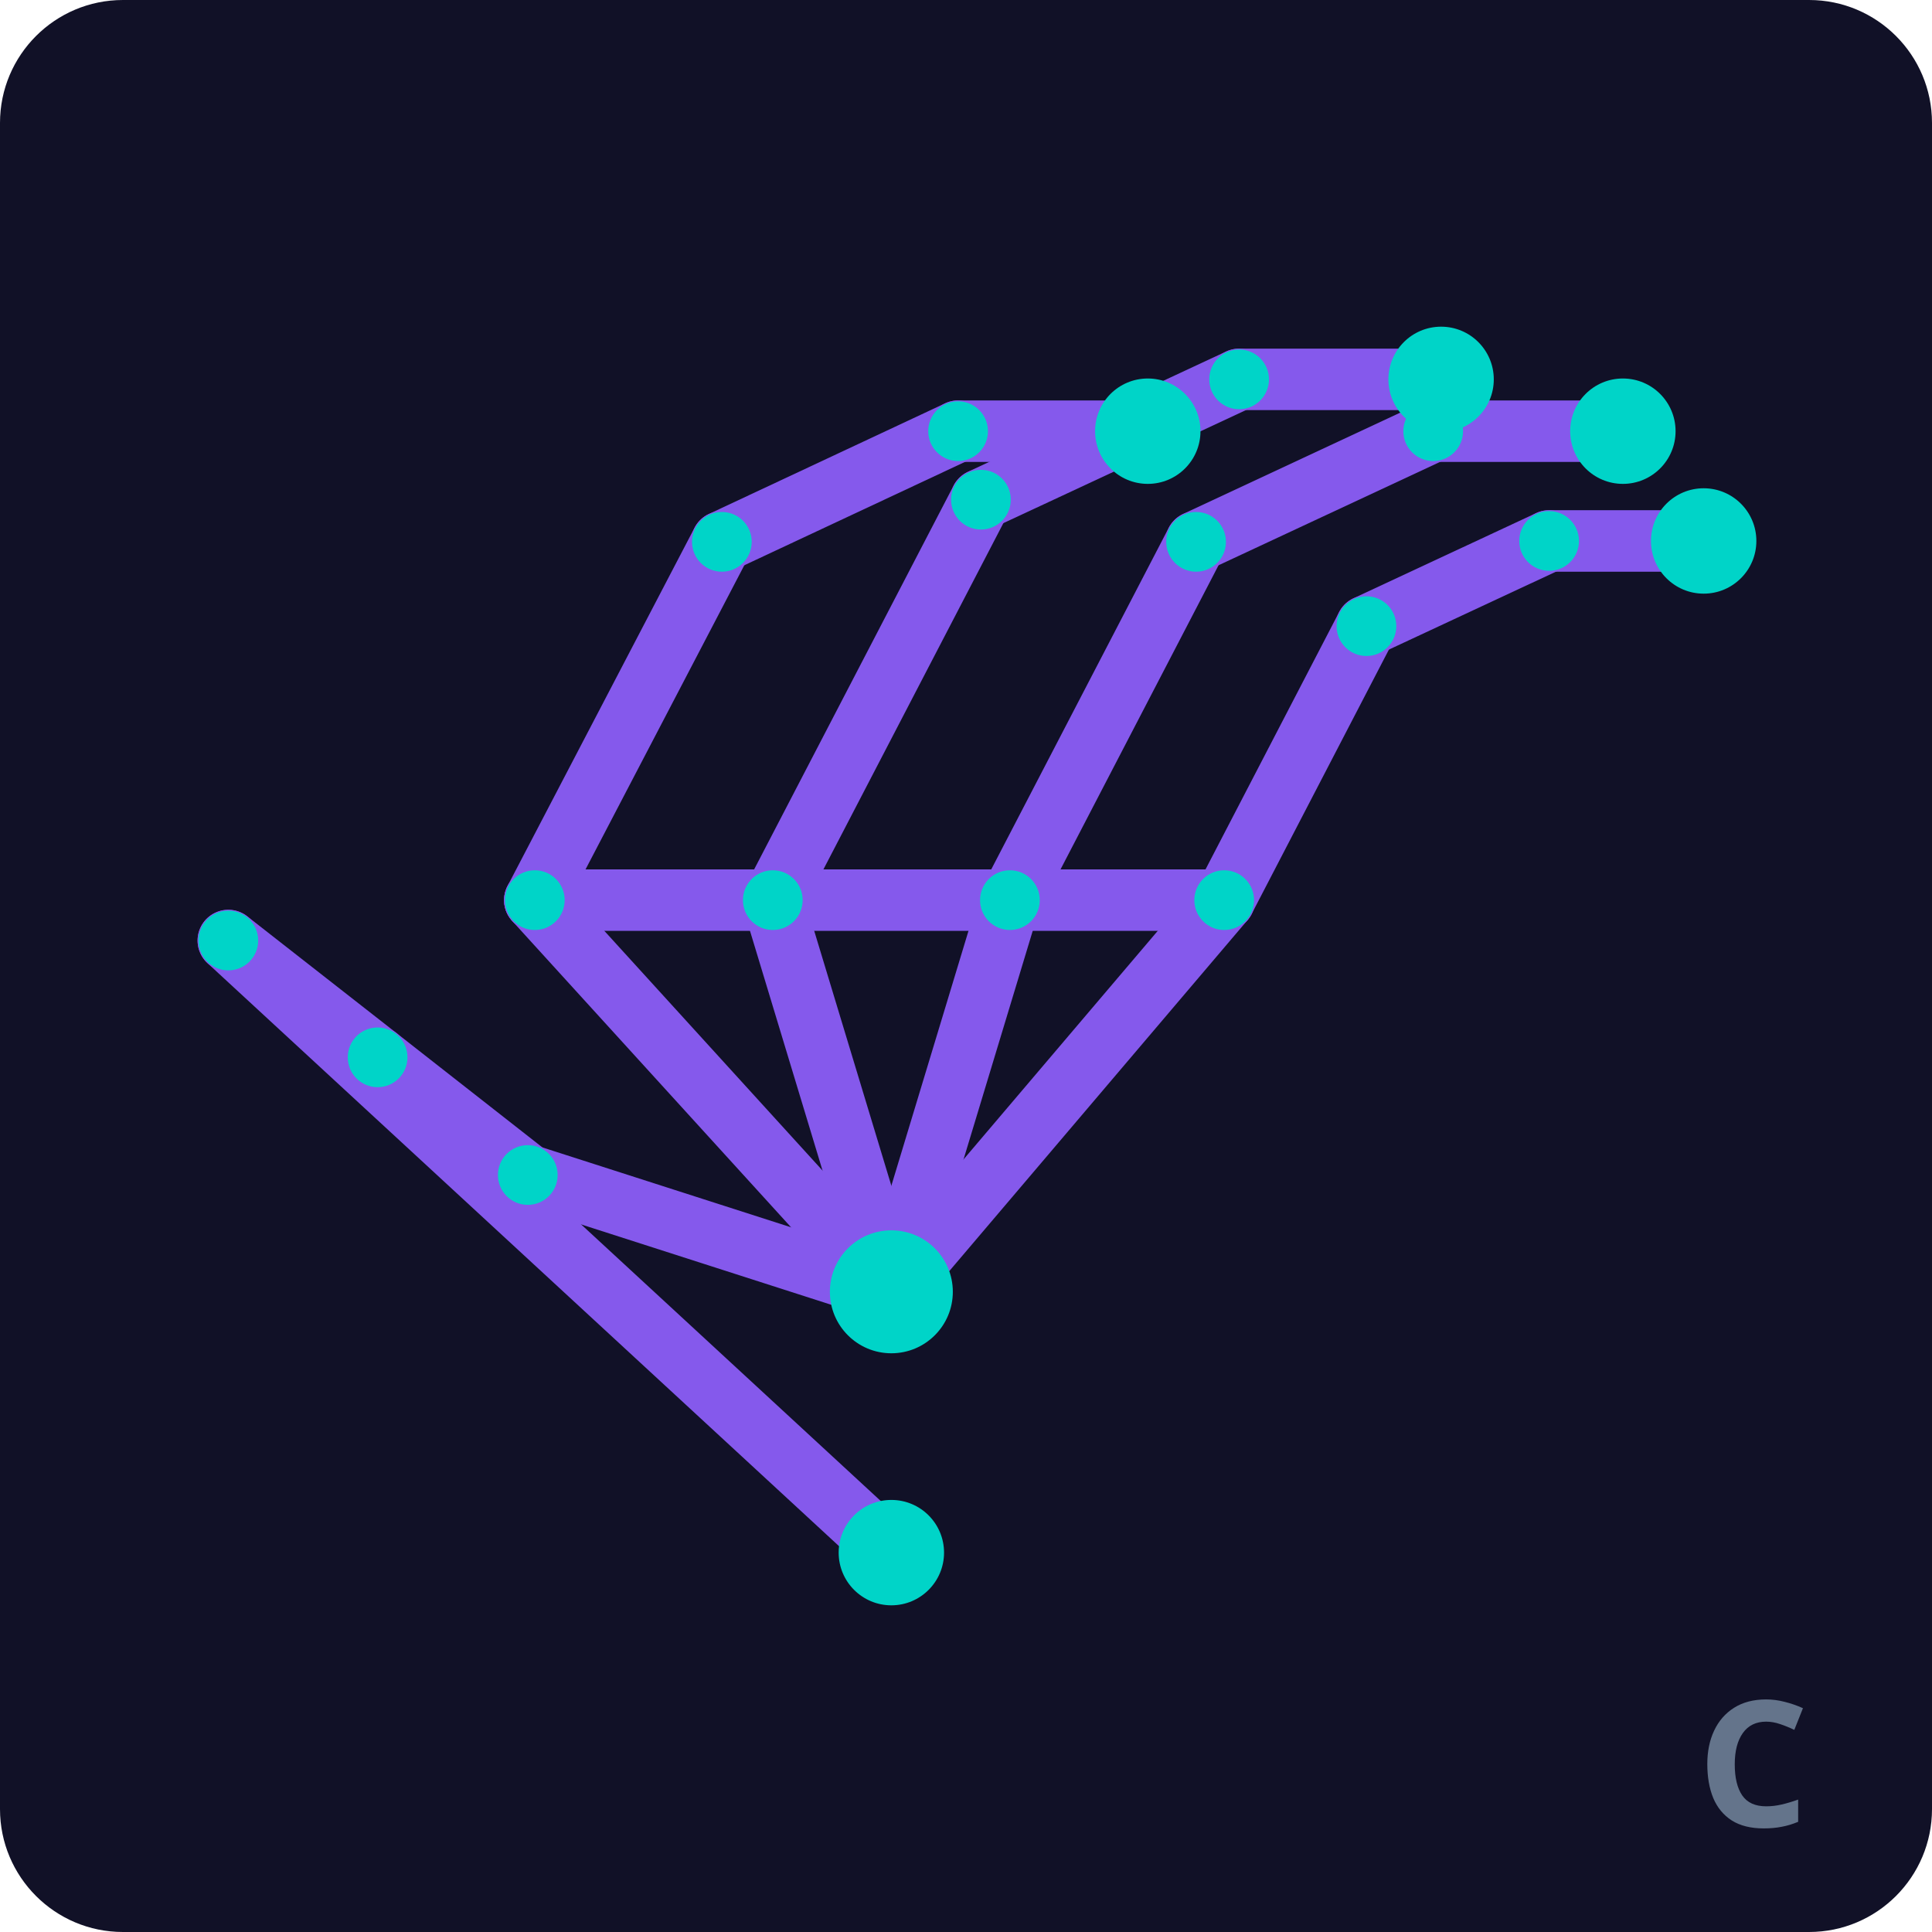
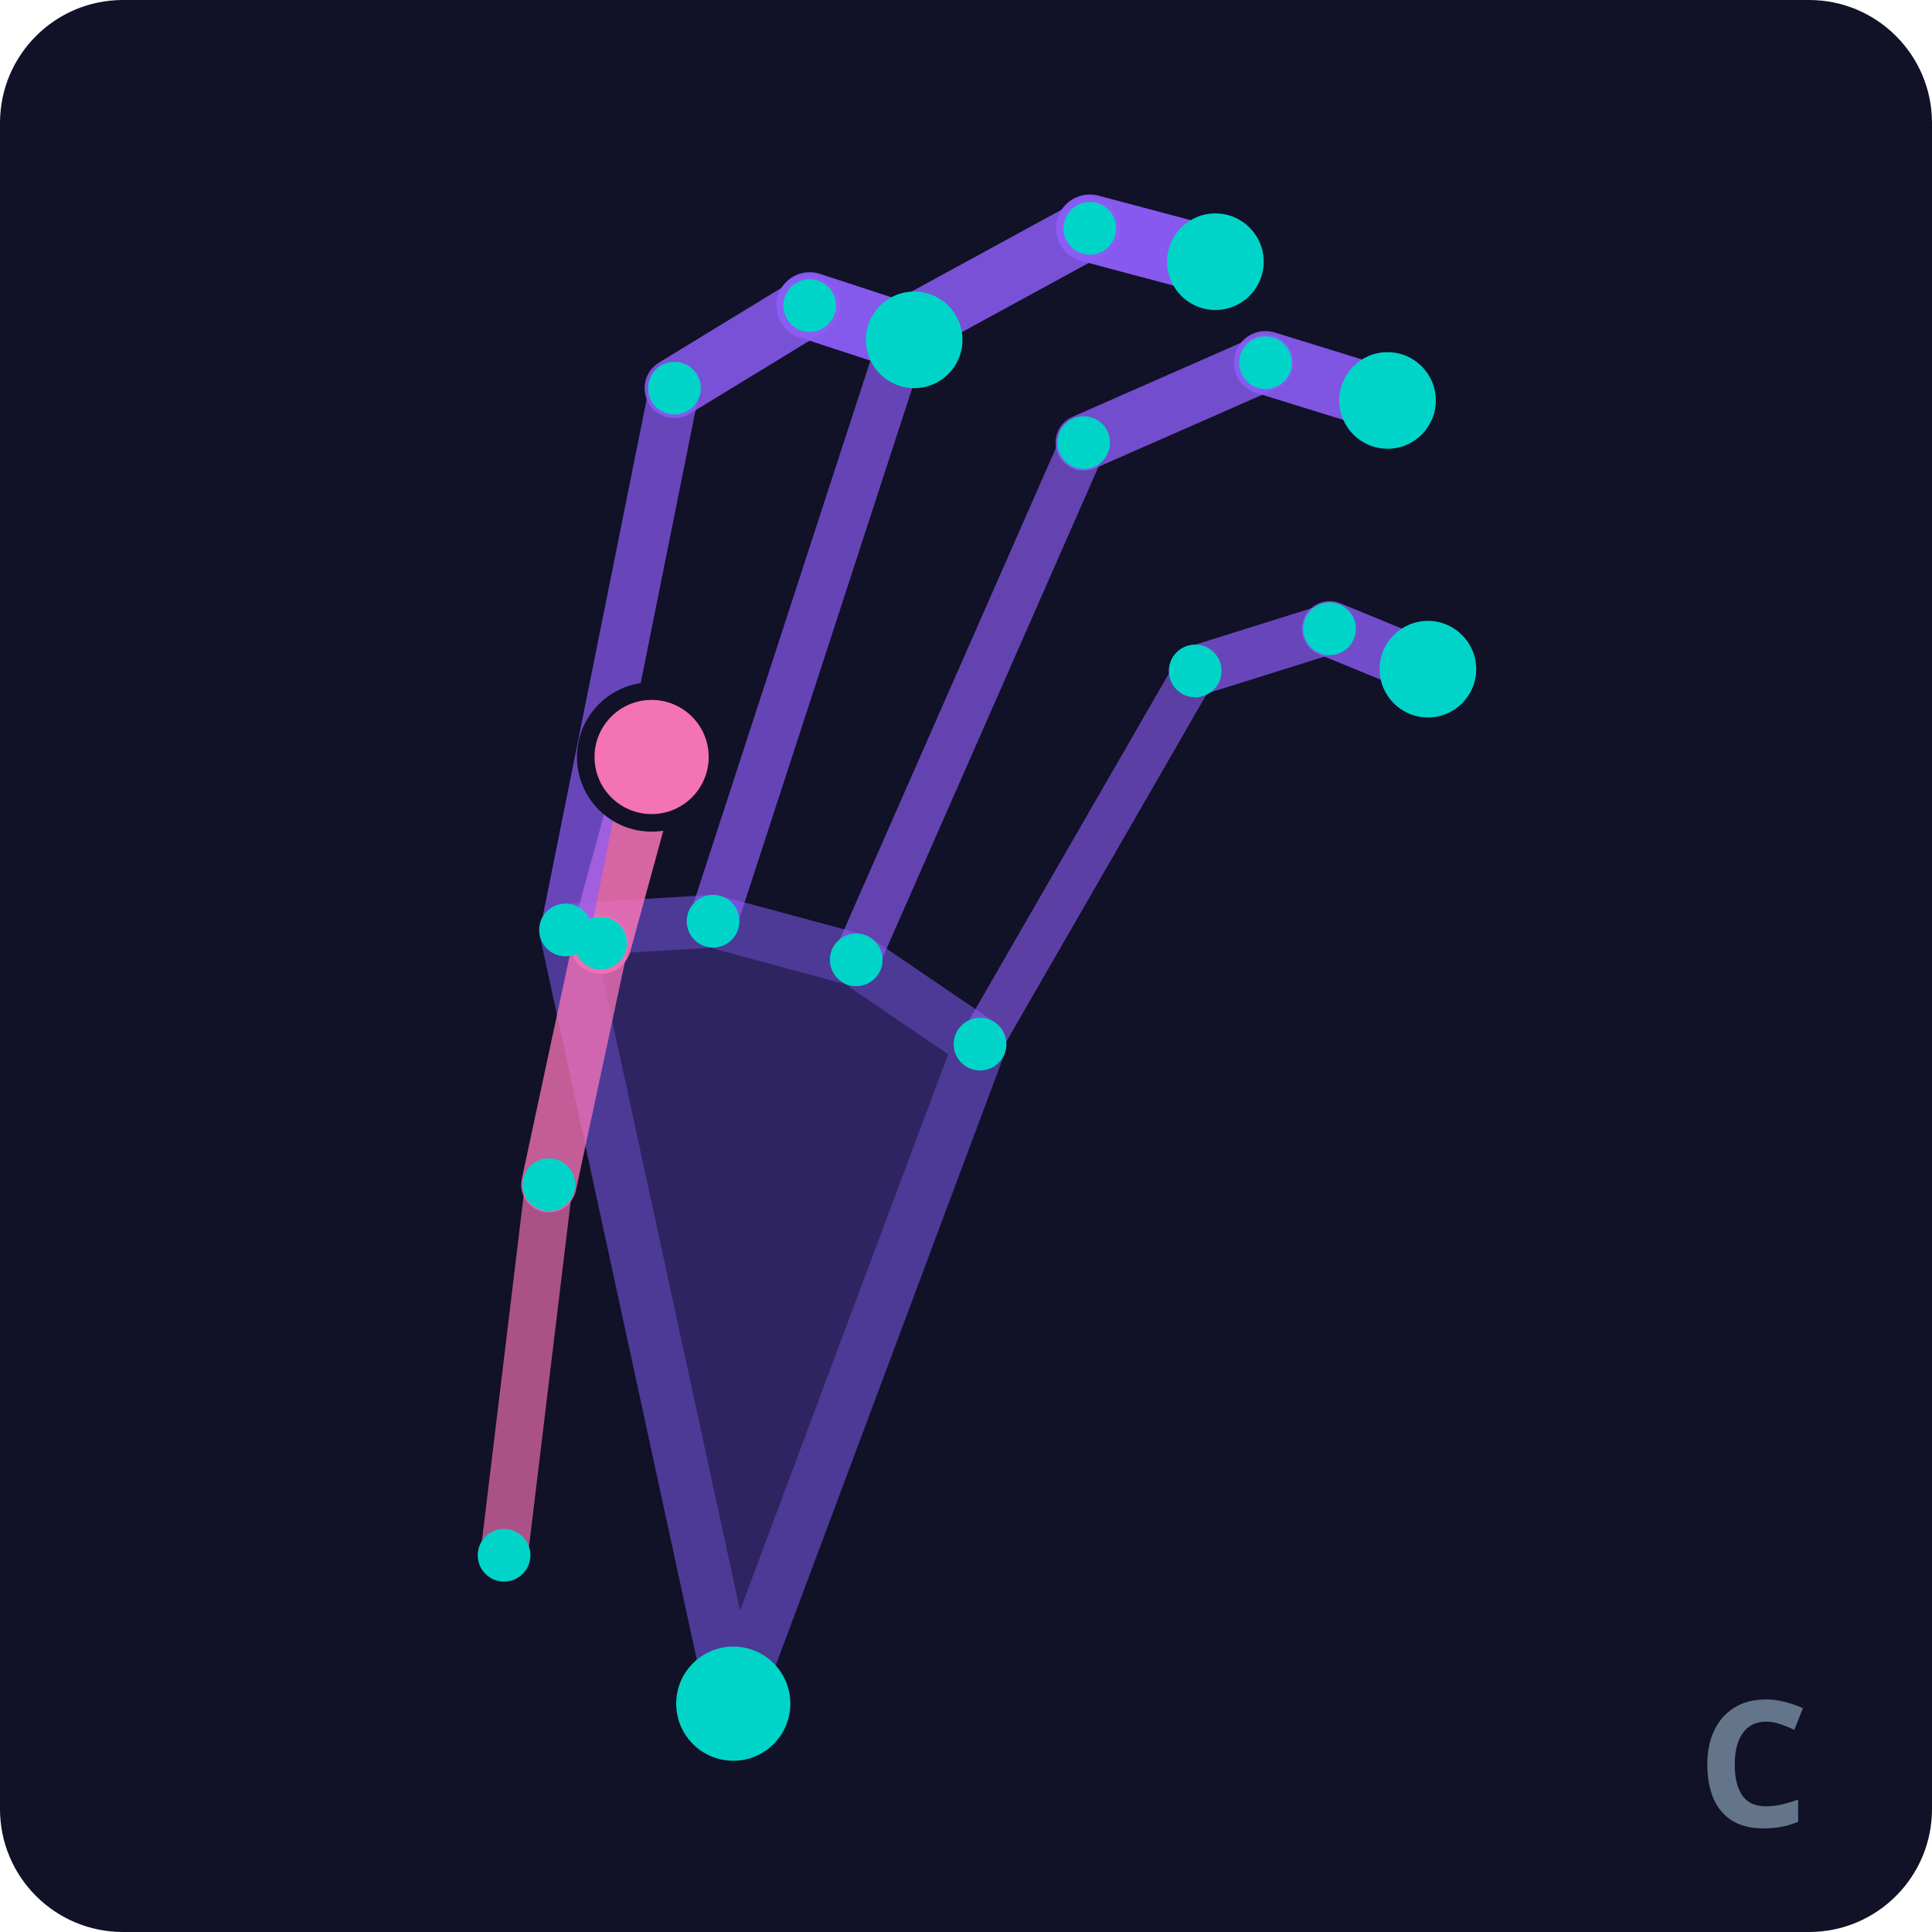
<svg xmlns="http://www.w3.org/2000/svg" viewBox="0 0 220 220" width="220" height="220" role="img" aria-label="ASL handshape for C">
  <rect width="220" height="220" rx="14" fill="#111127" />
-   <g stroke="#8b5cf6" stroke-width="7" stroke-linecap="round" opacity="0.95">
-     <line x1="101.5" y1="147.1" x2="60.1" y2="133.8" />
-     <line x1="60.1" y1="133.8" x2="43.0" y2="120.4" />
-     <line x1="43.0" y1="120.4" x2="26.0" y2="107.1" />
-     <line x1="26.0" y1="107.1" x2="101.5" y2="176.8" />
-     <line x1="101.5" y1="147.1" x2="60.9" y2="102.5" />
-     <line x1="60.9" y1="102.5" x2="82.2" y2="61.7" />
-     <line x1="82.2" y1="61.7" x2="109.1" y2="49.1" />
-     <line x1="109.1" y1="49.1" x2="130.7" y2="49.1" />
-     <line x1="101.5" y1="147.1" x2="88.0" y2="102.5" />
-     <line x1="88.0" y1="102.5" x2="111.7" y2="56.9" />
-     <line x1="111.7" y1="56.9" x2="141.1" y2="43.2" />
-     <line x1="141.1" y1="43.2" x2="164.1" y2="43.2" />
-     <line x1="101.5" y1="147.1" x2="115.0" y2="102.5" />
-     <line x1="115.0" y1="102.5" x2="136.2" y2="61.7" />
-     <line x1="136.2" y1="61.7" x2="163.2" y2="49.1" />
-     <line x1="163.2" y1="49.1" x2="184.8" y2="49.1" />
-     <line x1="101.5" y1="147.1" x2="139.4" y2="102.5" />
-     <line x1="139.4" y1="102.5" x2="155.6" y2="71.3" />
-     <line x1="155.6" y1="71.3" x2="176.4" y2="61.6" />
-     <line x1="176.4" y1="61.6" x2="194.0" y2="61.6" />
-     <line x1="60.9" y1="102.5" x2="88.0" y2="102.5" />
-     <line x1="88.0" y1="102.5" x2="115.0" y2="102.5" />
-     <line x1="115.0" y1="102.5" x2="139.4" y2="102.5" />
+   <polygon points="83.5,194.0 64.4,105.9 81.2,104.9 97.5,109.3 111.6,118.9" fill="#2e2461" stroke="#4c3a96" stroke-width="6" stroke-linejoin="round" />
+   <line x1="111.6" y1="118.9" x2="136.1" y2="76.4" stroke="#8b5cf6" stroke-width="4.9" stroke-linecap="round" opacity="0.61" />
+   <line x1="136.1" y1="76.4" x2="151.4" y2="71.6" stroke="#8b5cf6" stroke-width="5.7" stroke-linecap="round" opacity="0.71" />
+   <line x1="151.4" y1="71.6" x2="162.6" y2="76.2" stroke="#8b5cf6" stroke-width="6.3" stroke-linecap="round" opacity="0.79" />
+   <line x1="57.4" y1="177.1" x2="62.5" y2="134.9" stroke="#f472b6" stroke-width="5.4" stroke-linecap="round" opacity="0.67" />
+   <line x1="62.5" y1="134.9" x2="68.4" y2="107.4" stroke="#f472b6" stroke-width="6.3" stroke-linecap="round" opacity="0.78" />
+   <line x1="68.4" y1="107.4" x2="74.2" y2="86.2" stroke="#f472b6" stroke-width="7.0" stroke-linecap="round" opacity="0.87" />
+   <line x1="97.5" y1="109.3" x2="123.4" y2="50.4" stroke="#8b5cf6" stroke-width="5.3" stroke-linecap="round" opacity="0.66" />
+   <line x1="123.4" y1="50.4" x2="144.1" y2="41.3" stroke="#8b5cf6" stroke-width="6.4" stroke-linecap="round" opacity="0.80" />
+   <line x1="144.1" y1="41.3" x2="158.0" y2="45.6" stroke="#8b5cf6" stroke-width="7.2" stroke-linecap="round" opacity="0.90" />
+   <line x1="81.2" y1="104.9" x2="103.2" y2="37.4" stroke="#8b5cf6" stroke-width="5.5" stroke-linecap="round" opacity="0.69" />
+   <line x1="103.2" y1="37.4" x2="124.1" y2="26.0" stroke="#8b5cf6" stroke-width="6.8" stroke-linecap="round" opacity="0.85" />
+   <line x1="124.1" y1="26.0" x2="138.4" y2="29.8" stroke="#8b5cf6" stroke-width="7.7" stroke-linecap="round" opacity="0.96" />
+   <line x1="64.4" y1="105.9" x2="76.8" y2="44.2" stroke="#8b5cf6" stroke-width="5.7" stroke-linecap="round" opacity="0.71" />
+   <line x1="76.8" y1="44.2" x2="92.2" y2="34.8" stroke="#8b5cf6" stroke-width="6.8" stroke-linecap="round" opacity="0.85" />
+   <line x1="92.2" y1="34.8" x2="104.1" y2="38.7" stroke="#8b5cf6" stroke-width="7.6" stroke-linecap="round" opacity="0.95" />
+   <g fill="#00d4c8">
+     <circle cx="83.5" cy="194.0" r="6.5" />
+     <circle cx="57.4" cy="177.1" r="3.0" />
+     <circle cx="62.5" cy="134.9" r="3.0" />
+     <circle cx="68.4" cy="107.4" r="3.0" />
+     <circle cx="64.4" cy="105.9" r="3.0" />
+     <circle cx="76.8" cy="44.2" r="3.0" />
+     <circle cx="92.2" cy="34.8" r="3.0" />
+     <circle cx="104.1" cy="38.7" r="5.5" />
+     <circle cx="81.2" cy="104.9" r="3.0" />
+     <circle cx="103.2" cy="37.4" r="3.0" />
+     <circle cx="124.1" cy="26.0" r="3.0" />
+     <circle cx="138.4" cy="29.8" r="5.5" />
+     <circle cx="97.5" cy="109.3" r="3.0" />
+     <circle cx="123.4" cy="50.4" r="3.0" />
+     <circle cx="144.1" cy="41.3" r="3.0" />
+     <circle cx="158.0" cy="45.6" r="5.5" />
+     <circle cx="111.6" cy="118.9" r="3.0" />
+     <circle cx="136.1" cy="76.4" r="3.0" />
+     <circle cx="151.4" cy="71.6" r="3.0" />
+     <circle cx="162.6" cy="76.2" r="5.5" />
  </g>
-   <g fill="#00d4c8">
-     <circle cx="101.5" cy="147.1" r="7.0" />
-     <circle cx="60.1" cy="133.8" r="3.4" />
-     <circle cx="43.0" cy="120.4" r="3.4" />
-     <circle cx="26.0" cy="107.1" r="3.4" />
-     <circle cx="101.5" cy="176.8" r="6.0" />
-     <circle cx="60.9" cy="102.5" r="3.4" />
-     <circle cx="82.2" cy="61.7" r="3.4" />
-     <circle cx="109.1" cy="49.1" r="3.4" />
-     <circle cx="130.7" cy="49.1" r="6.0" />
-     <circle cx="88.0" cy="102.5" r="3.4" />
-     <circle cx="111.7" cy="56.9" r="3.4" />
-     <circle cx="141.1" cy="43.2" r="3.4" />
-     <circle cx="164.1" cy="43.2" r="6.0" />
-     <circle cx="115.0" cy="102.5" r="3.4" />
-     <circle cx="136.2" cy="61.7" r="3.4" />
-     <circle cx="163.2" cy="49.1" r="3.4" />
-     <circle cx="184.8" cy="49.1" r="6.0" />
-     <circle cx="139.4" cy="102.5" r="3.4" />
-     <circle cx="155.6" cy="71.3" r="3.4" />
-     <circle cx="176.4" cy="61.6" r="3.4" />
-     <circle cx="194.0" cy="61.6" r="6.0" />
-   </g>
+   <circle cx="74.2" cy="86.2" r="7.5" fill="#f472b6" stroke="#111127" stroke-width="2" />
  <text x="206" y="208" text-anchor="end" fill="#64748b" font-family="system-ui, sans-serif" font-size="20" font-weight="600">C</text>
</svg>
